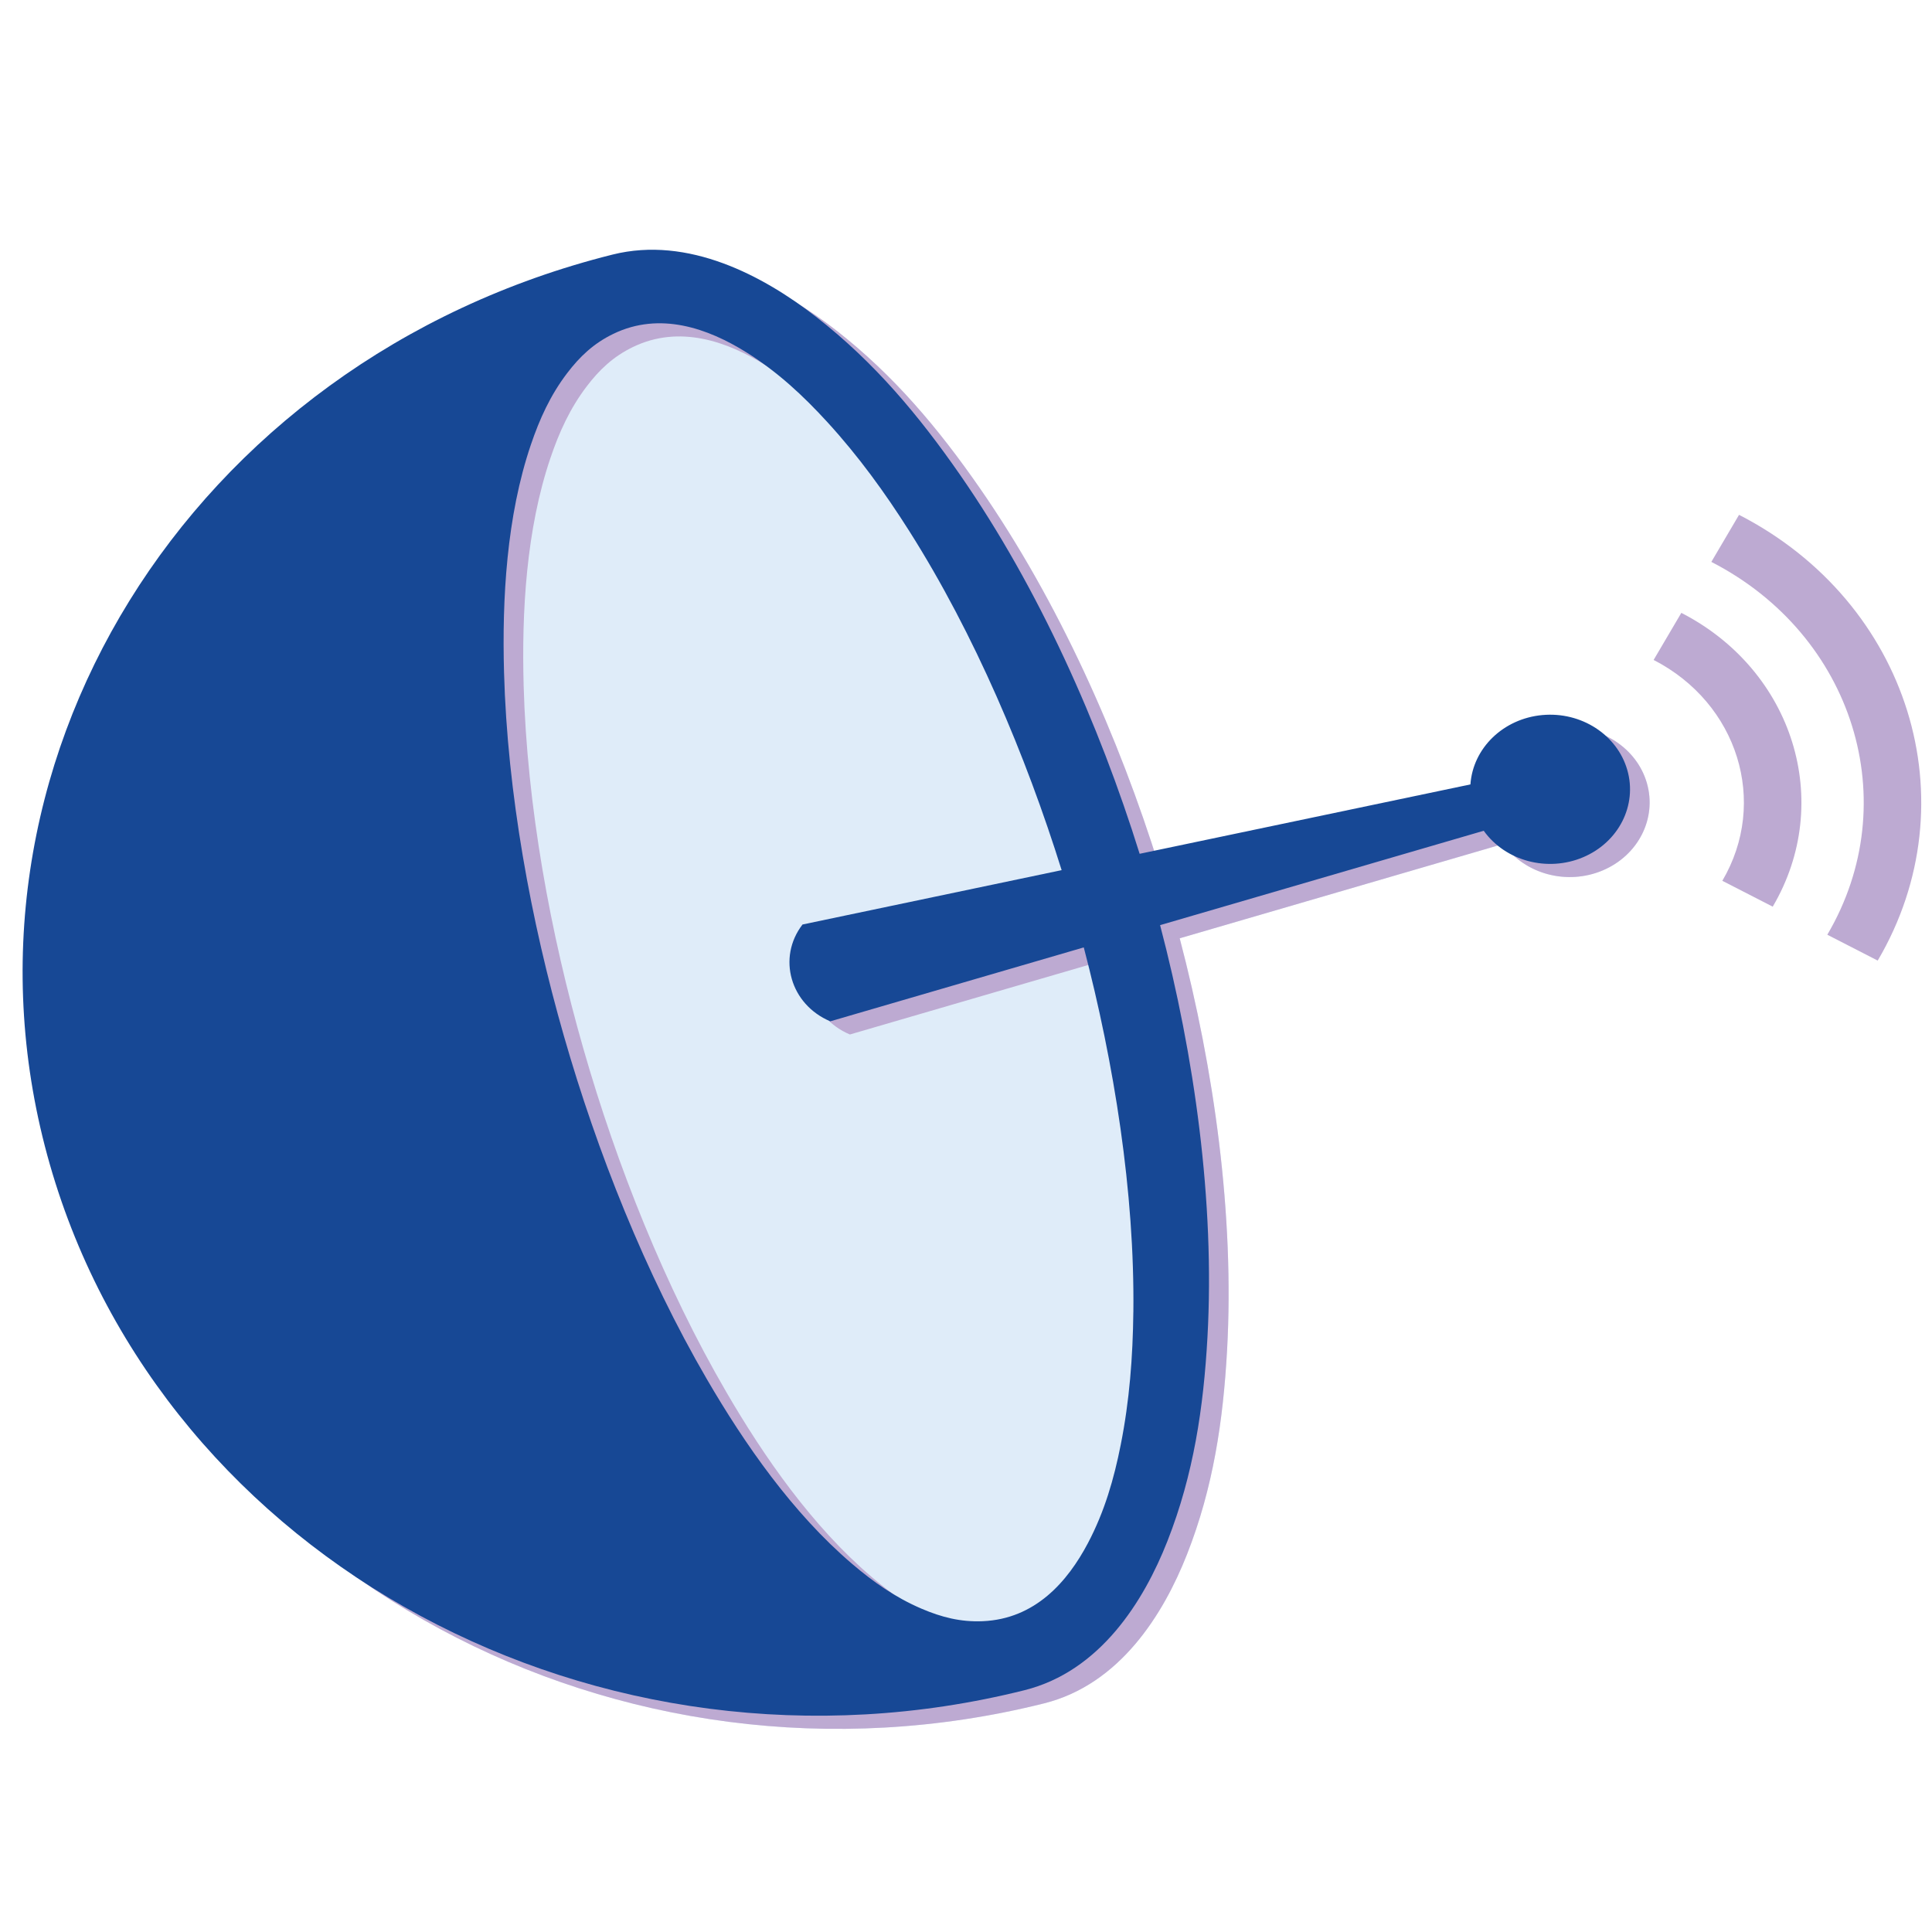
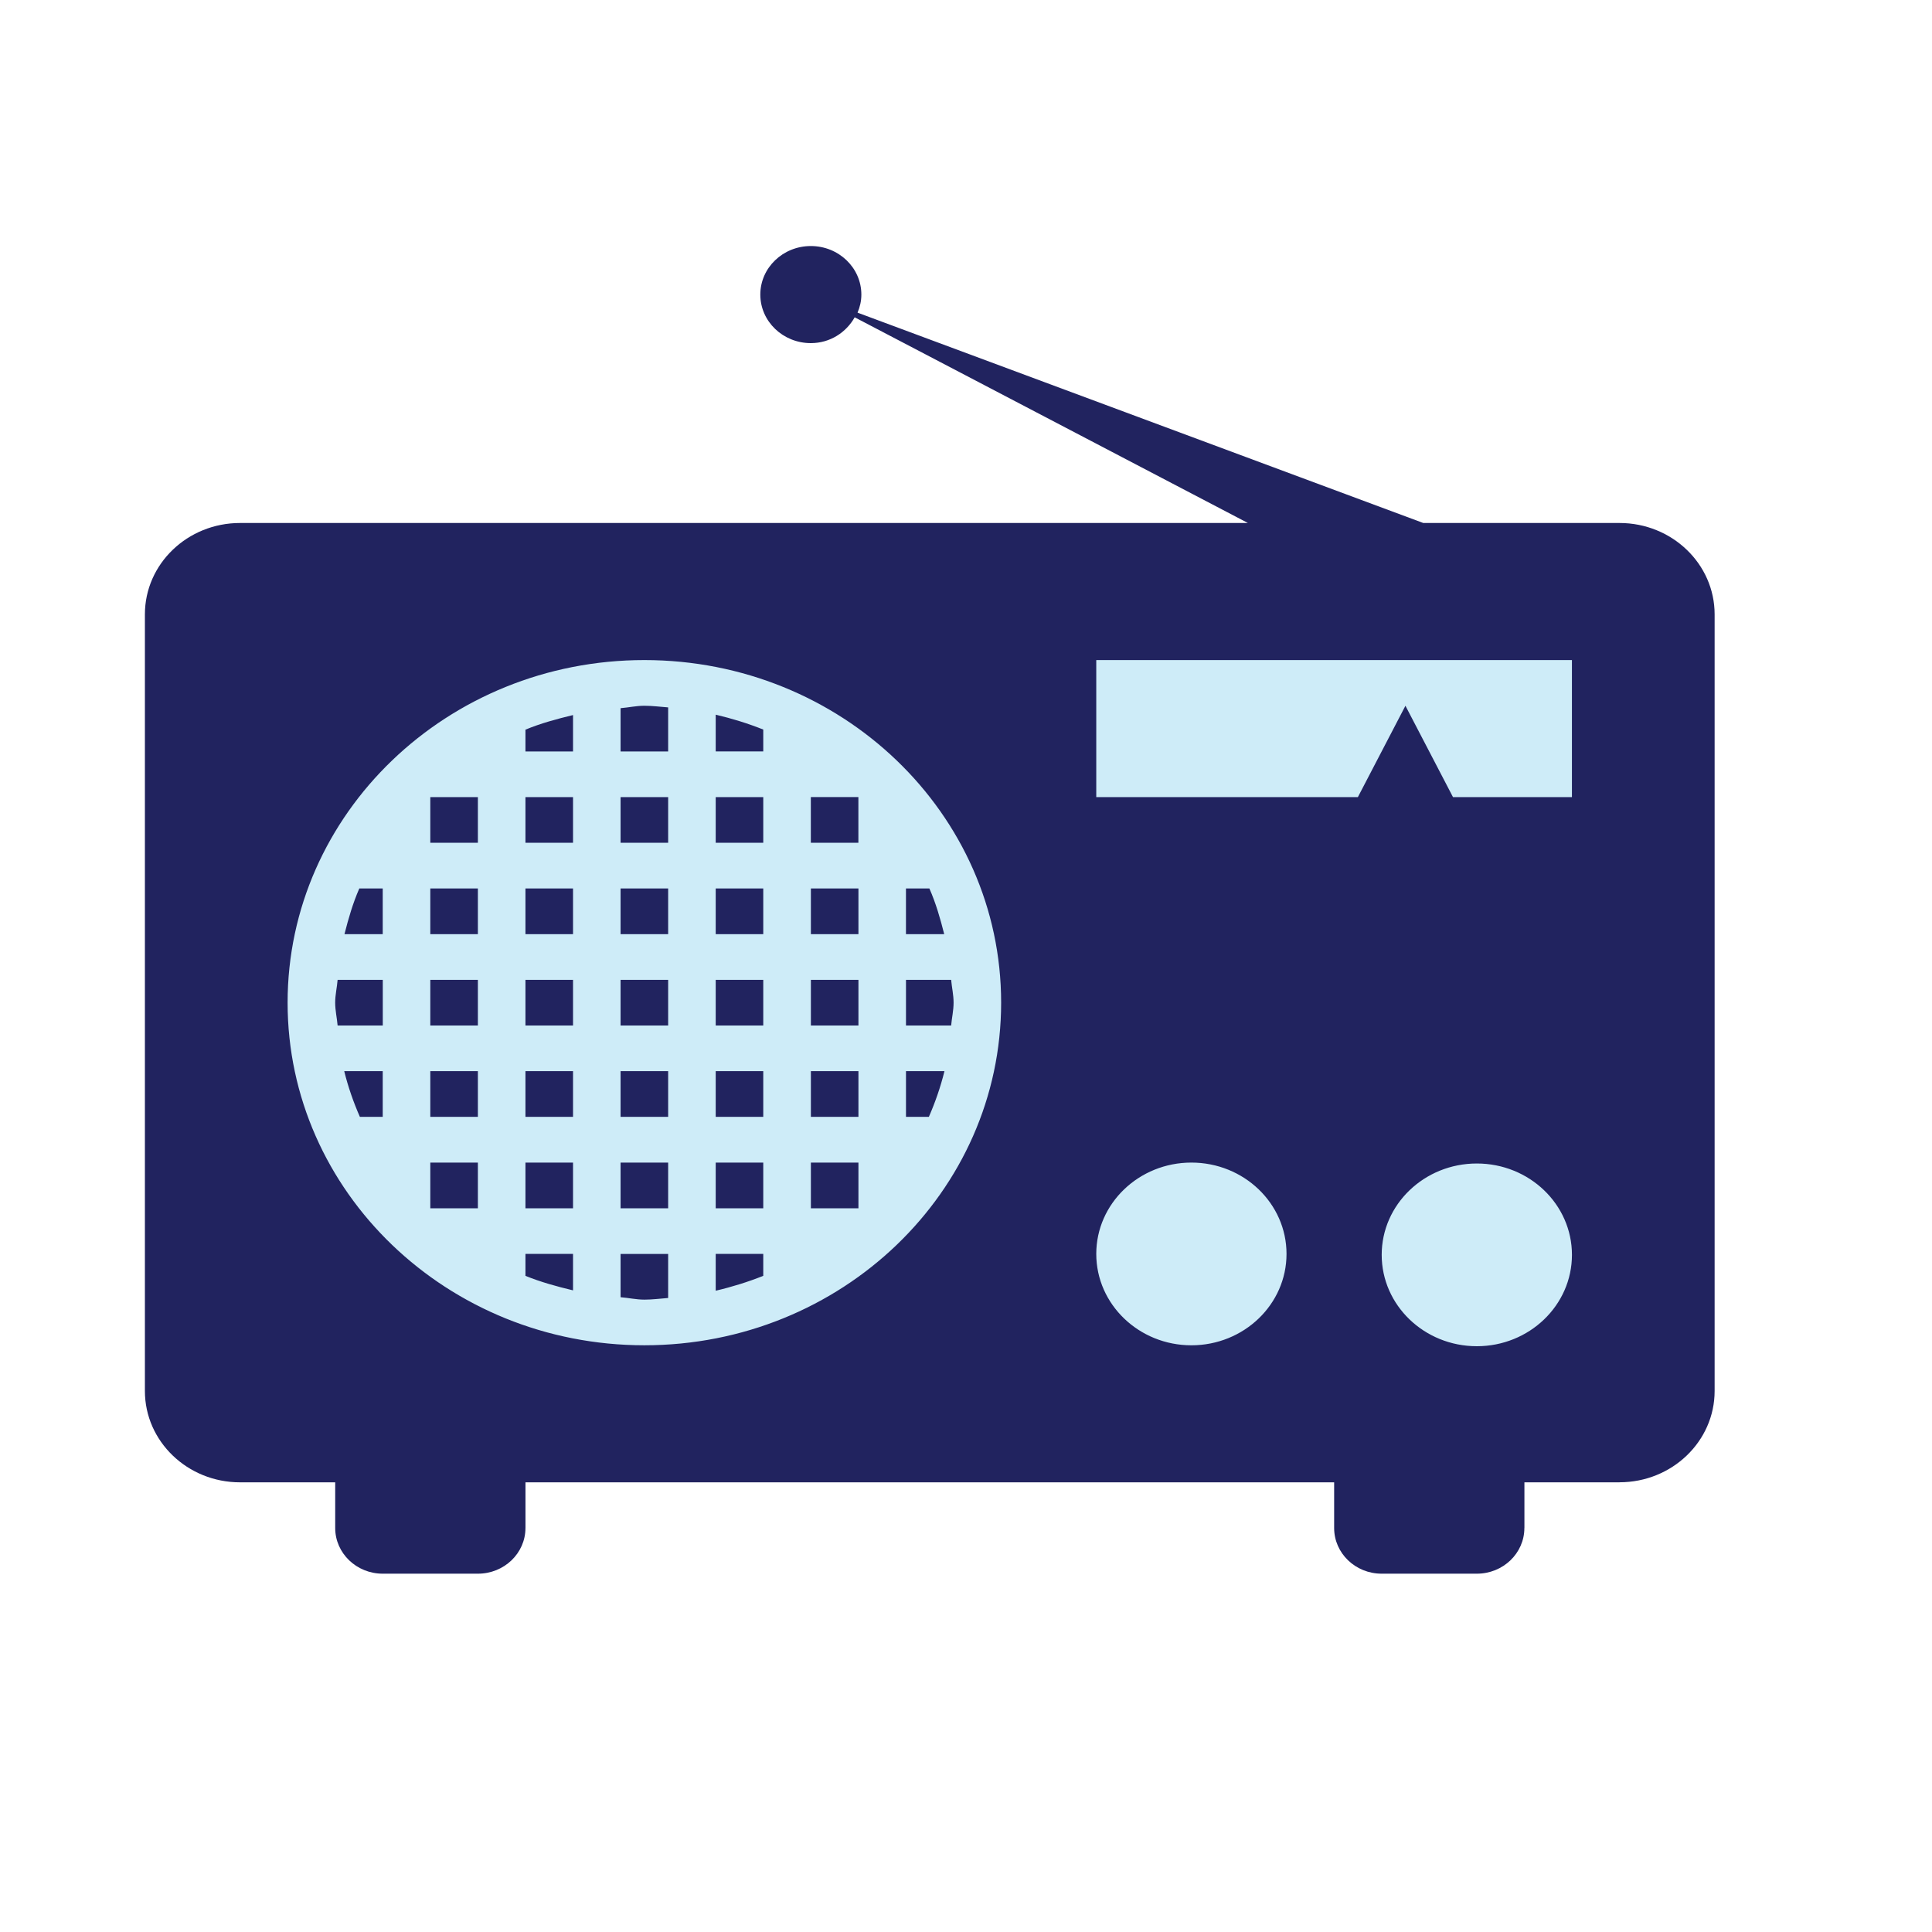
- <svg xmlns="http://www.w3.org/2000/svg" id="Capa_1" version="1.1" viewBox="0 0 800 800">
+ <svg xmlns="http://www.w3.org/2000/svg" id="Layer_1" version="1.1" viewBox="0 0 800 800">
  <defs>
    <style>
      .st0 {
-         fill: #dfecf9;
+         fill: #21235f;
      }

      .st1 {
-         fill: #174895;
-       }
- 
-       .st2 {
-         fill: #bdaad2;
+         fill: #ceecf8;
      }
    </style>
  </defs>
-   <path class="st0" d="M646.76,301.54c-16.11,1.48-28.7,13.63-29.76,28.72-45.66,9.58-91.32,19.15-136.97,28.73-16.7-53.57-41.65-109.83-74.39-156.97-16.95-24.4-35.35-46.51-59.56-65.36-21.81-16.98-52.95-33.64-84.29-25.8C86,154.84-18.31,323.58,28.79,487.74c47.1,164.16,227.77,261.58,403.54,217.59,31.35-7.84,49.4-36.83,59.19-61.72,10.87-27.63,14.96-55.37,16.58-84.41,3.12-56.11-5.39-116.49-19.61-170.67,44.67-13.03,89.34-26.05,134.01-39.08,8.99,12.57,26.41,17.21,41.15,10.97,14.74-6.24,22.49-21.53,18.3-36.13-4.19-14.6-19.08-24.23-35.19-22.75Z" />
-   <g id="Antenna_2">
-     <path class="st2" d="M696.2,253.78c-3.82,6.5-7.65,12.99-11.47,19.49,34.9,17.92,47.63,58.86,28.45,91.45,6.96,3.57,13.91,7.14,20.87,10.71,25.52-43.35,8.57-97.82-37.85-121.66Z" />
-     <path class="st2" d="M720.1,213.18c-3.82,6.5-7.65,12.99-11.47,19.49,58.91,30.24,80.41,99.36,48.02,154.38,6.96,3.57,13.91,7.14,20.87,10.71,38.72-65.78,13.01-148.42-57.42-184.58Z" />
-     <path class="st2" d="M646.76,301.54c-16.11,1.48-28.7,13.63-29.76,28.72-45.66,9.58-91.32,19.15-136.97,28.73-16.7-53.57-41.65-109.83-74.39-156.97-16.95-24.4-35.35-46.51-59.56-65.36-21.81-16.98-52.95-33.64-84.29-25.8C86,154.84-18.31,323.58,28.79,487.74c47.1,164.16,227.77,261.58,403.54,217.59,31.35-7.84,49.4-36.83,59.19-61.72,10.87-27.63,14.96-55.37,16.58-84.41,3.12-56.11-5.39-116.49-19.61-170.67,44.67-13.03,89.34-26.05,134.01-39.08,8.99,12.57,26.41,17.21,41.15,10.97,14.74-6.24,22.49-21.53,18.3-36.13-4.19-14.6-19.08-24.23-35.19-22.75ZM477.41,548.8c-.21,18.46-1.59,36.64-5.21,54.85-2.81,14.18-6.69,27.68-13.58,40.75-8.46,16.03-21.87,31.42-43.57,32.35-9.2.4-17.1-1.66-25.3-5.16-10.95-4.68-20.05-11.12-28.84-18.62-24.59-20.98-44.5-49.66-60.1-76.45-25.49-43.77-45.43-94.12-59.18-142.05-13.75-47.91-23.43-100.82-24.8-150.61-.84-30.5,1.05-64.64,11.12-94.29,3.6-10.6,8.03-20.43,15.01-29.6,5.23-6.87,10.97-12.34,19.15-16.29,19.3-9.33,39.15-2.27,55.06,7.66,12.97,8.1,23.55,17.98,33.58,28.94,12.88,14.08,23.81,29.18,33.88,45.07,27.07,42.71,48.29,93.04,63.09,140.41-35.77,7.5-71.53,15-107.3,22.51-10.58,13.76-5.03,33.11,11.5,40.09,34.99-10.2,69.98-20.41,104.97-30.61,12.55,47.93,21.11,101.42,20.53,151.05Z" />
-   </g>
-   <path class="st1" d="M638.63,296.09c-16.11,1.48-28.7,13.63-29.76,28.72-45.66,9.58-91.32,19.15-136.97,28.73-16.7-53.57-41.65-109.83-74.39-156.97-16.95-24.4-35.35-46.51-59.56-65.36-21.81-16.98-52.95-33.64-84.29-25.8C77.88,149.39-26.43,318.13,20.67,482.29c47.1,164.16,227.77,261.58,403.54,217.59,31.35-7.84,49.4-36.83,59.19-61.72,10.87-27.63,14.96-55.37,16.58-84.41,3.12-56.11-5.39-116.49-19.61-170.67,44.67-13.03,89.34-26.05,134.01-39.08,8.99,12.57,26.41,17.21,41.15,10.97,14.74-6.24,22.49-21.53,18.3-36.13-4.19-14.6-19.08-24.23-35.19-22.75ZM469.29,543.35c-.21,18.46-1.59,36.64-5.21,54.85-2.81,14.18-6.69,27.68-13.58,40.75-8.46,16.03-21.87,31.42-43.57,32.35-9.2.4-17.1-1.66-25.3-5.16-10.95-4.68-20.05-11.12-28.84-18.62-24.59-20.98-44.5-49.66-60.1-76.45-25.49-43.77-45.43-94.12-59.18-142.05-13.75-47.91-23.43-100.82-24.8-150.61-.84-30.5,1.05-64.64,11.12-94.29,3.6-10.6,8.03-20.43,15.01-29.6,5.23-6.87,10.97-12.34,19.15-16.29,19.3-9.33,39.15-2.27,55.06,7.66,12.97,8.1,23.55,17.98,33.58,28.94,12.88,14.08,23.81,29.18,33.88,45.07,27.07,42.71,48.29,93.04,63.09,140.41-35.77,7.5-71.53,15-107.3,22.51-10.58,13.76-5.03,33.11,11.5,40.09,34.99-10.2,69.98-20.41,104.97-30.61,12.55,47.93,21.11,101.42,20.53,151.05Z" />
+   <rect class="st1" x="85.81" y="230.61" width="604.34" height="363.45" />
+   <path class="st0" d="M670.61,613.8H99.39c-21.74,0-39.39-16.95-39.39-37.82V254.4c0-20.91,17.65-37.84,39.39-37.84h417.34l-162.82-85.17c-3.54,6.27-10.2,10.69-18.16,10.69-11.56,0-20.92-9.01-20.92-20.1s9.36-20.1,20.92-20.1,20.92,9.01,20.92,20.11c0,2.65-.59,5.14-1.58,7.47l234.26,87.1h81.25c21.74,0,39.39,16.95,39.39,37.84v321.58c0,20.85-17.65,37.8-39.39,37.8h0ZM611.52,557.44c21.74,0,39.39-16.95,39.39-37.84s-17.65-37.82-39.39-37.82-39.39,16.95-39.39,37.82,17.63,37.84,39.39,37.84ZM493.33,557.06c21.74,0,39.39-16.95,39.39-37.84s-17.65-37.82-39.39-37.82-39.39,16.95-39.39,37.82,17.65,37.84,39.39,37.84ZM266.82,273.32c-81.58,0-147.73,63.53-147.73,141.86s66.15,141.87,147.73,141.87,147.73-63.53,147.73-141.87-66.12-141.86-147.73-141.86h0ZM650.91,273.32h-196.97v56.74h108.33l19.69-37.82,19.69,37.82h49.25v-56.74h0ZM375.15,443.55h15.93c-1.62,6.54-3.8,12.83-6.46,18.92h-9.47v-18.92h0ZM375.15,405.73h18.7c.28,3.17,1.01,6.2,1.01,9.44s-.73,6.29-1.01,9.46h-18.7v-18.9h0ZM375.15,367.9h9.69c2.66,6.03,4.51,12.43,6.14,18.92h-15.84v-18.92ZM335.75,348.97v-18.92h19.69v18.92h-19.69ZM296.36,519.22h19.69v9.08c-6.32,2.52-12.9,4.57-19.69,6.16v-15.24ZM296.36,481.41h19.69v18.92h-19.69v-18.92ZM296.36,443.55h19.69v18.92h-19.69v-18.92h0ZM296.36,405.73h19.69v18.9h-19.69v-18.9ZM296.36,367.9h19.69v18.92h-19.69v-18.92ZM296.36,330.06h19.69v18.92h-19.69v-18.92ZM296.36,295.93c6.78,1.6,13.37,3.64,19.69,6.16v9.06h-19.69v-15.22ZM256.97,537.14v-17.91h19.7v18.24c-3.27.25-6.5.68-9.85.68s-6.54-.74-9.85-1h0ZM256.97,481.41h19.7v18.92h-19.7v-18.92ZM256.97,443.55h19.7v18.92h-19.7v-18.92h0ZM256.97,405.73h19.7v18.9h-19.7v-18.9ZM256.97,367.9h19.7v18.92h-19.7v-18.92ZM256.97,330.06h19.7v18.92h-19.7v-18.92ZM256.97,293.24c3.31-.27,6.46-1,9.85-1s6.58.44,9.85.68v18.24h-19.7v-17.91ZM217.58,519.22h19.7v15.09c-6.74-1.61-13.41-3.45-19.7-6.01v-9.08h0ZM217.58,481.41h19.7v18.92h-19.7v-18.92ZM217.58,443.55h19.7v18.92h-19.7v-18.92h0ZM217.58,405.73h19.7v18.9h-19.7v-18.9ZM217.58,367.9h19.7v18.92h-19.7v-18.92ZM217.58,330.06h19.7v18.92h-19.7v-18.92ZM217.58,302.13c6.28-2.6,12.96-4.42,19.7-6.04v15.07h-19.7v-9.02h0ZM178.18,481.41h19.7v18.92h-19.7v-18.92ZM178.18,443.55h19.7v18.92h-19.7v-18.92h0ZM178.18,405.73h19.7v18.9h-19.7v-18.9ZM178.18,367.9h19.7v18.92h-19.7v-18.92ZM178.18,330.06h19.7v18.92h-19.7v-18.92ZM355.46,386.81h-19.69v-18.92h19.69v18.92ZM355.46,424.63h-19.69v-18.9h19.69v18.9ZM355.46,462.47h-19.69v-18.92h19.69v18.92ZM355.46,500.32h-19.69v-18.92h19.69v18.92ZM142.55,443.55h15.93v18.92h-9.46c-2.66-6.08-4.87-12.38-6.48-18.92h0ZM138.79,415.17c0-3.25.75-6.27,1.01-9.44h18.7v18.9h-18.7c-.28-3.17-1.01-6.22-1.01-9.46ZM148.79,367.9h9.69v18.92h-15.84c1.63-6.48,3.49-12.87,6.14-18.92ZM217.58,632.71c0,10.45-8.81,18.92-19.7,18.92h-39.39c-10.87,0-19.69-8.48-19.69-18.92v-18.92h78.79v18.92h0ZM631.21,632.71c0,10.45-8.81,18.92-19.69,18.92h-39.39c-10.9,0-19.69-8.48-19.69-18.92v-18.92h78.79v18.92h0Z" />
</svg>
